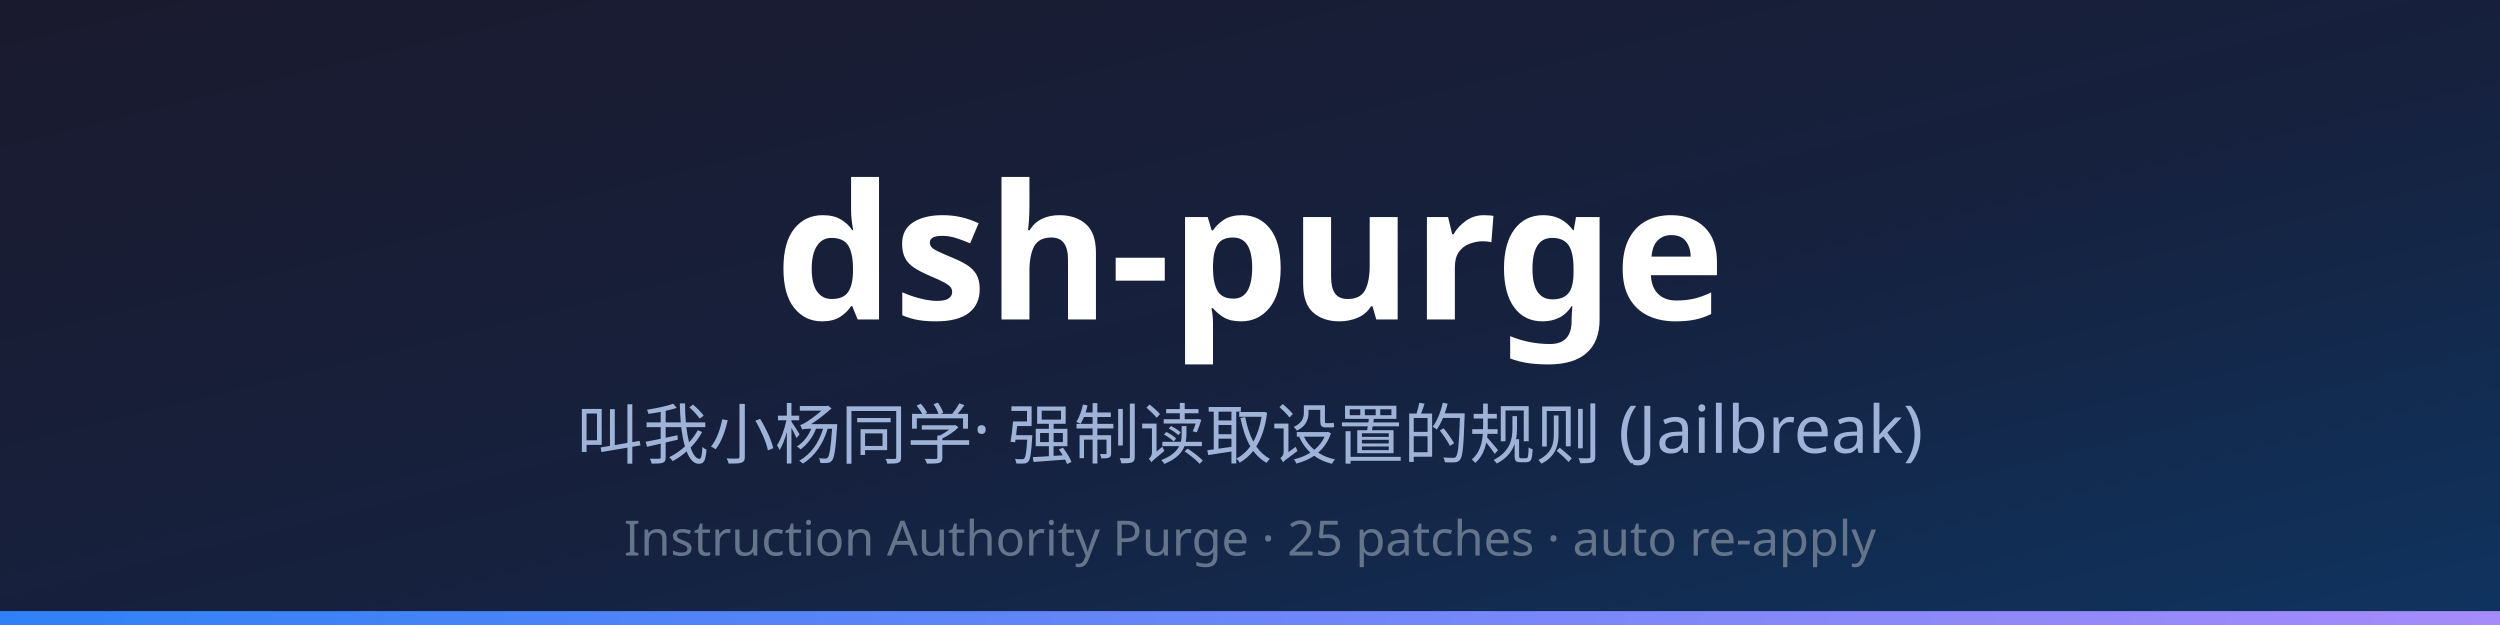
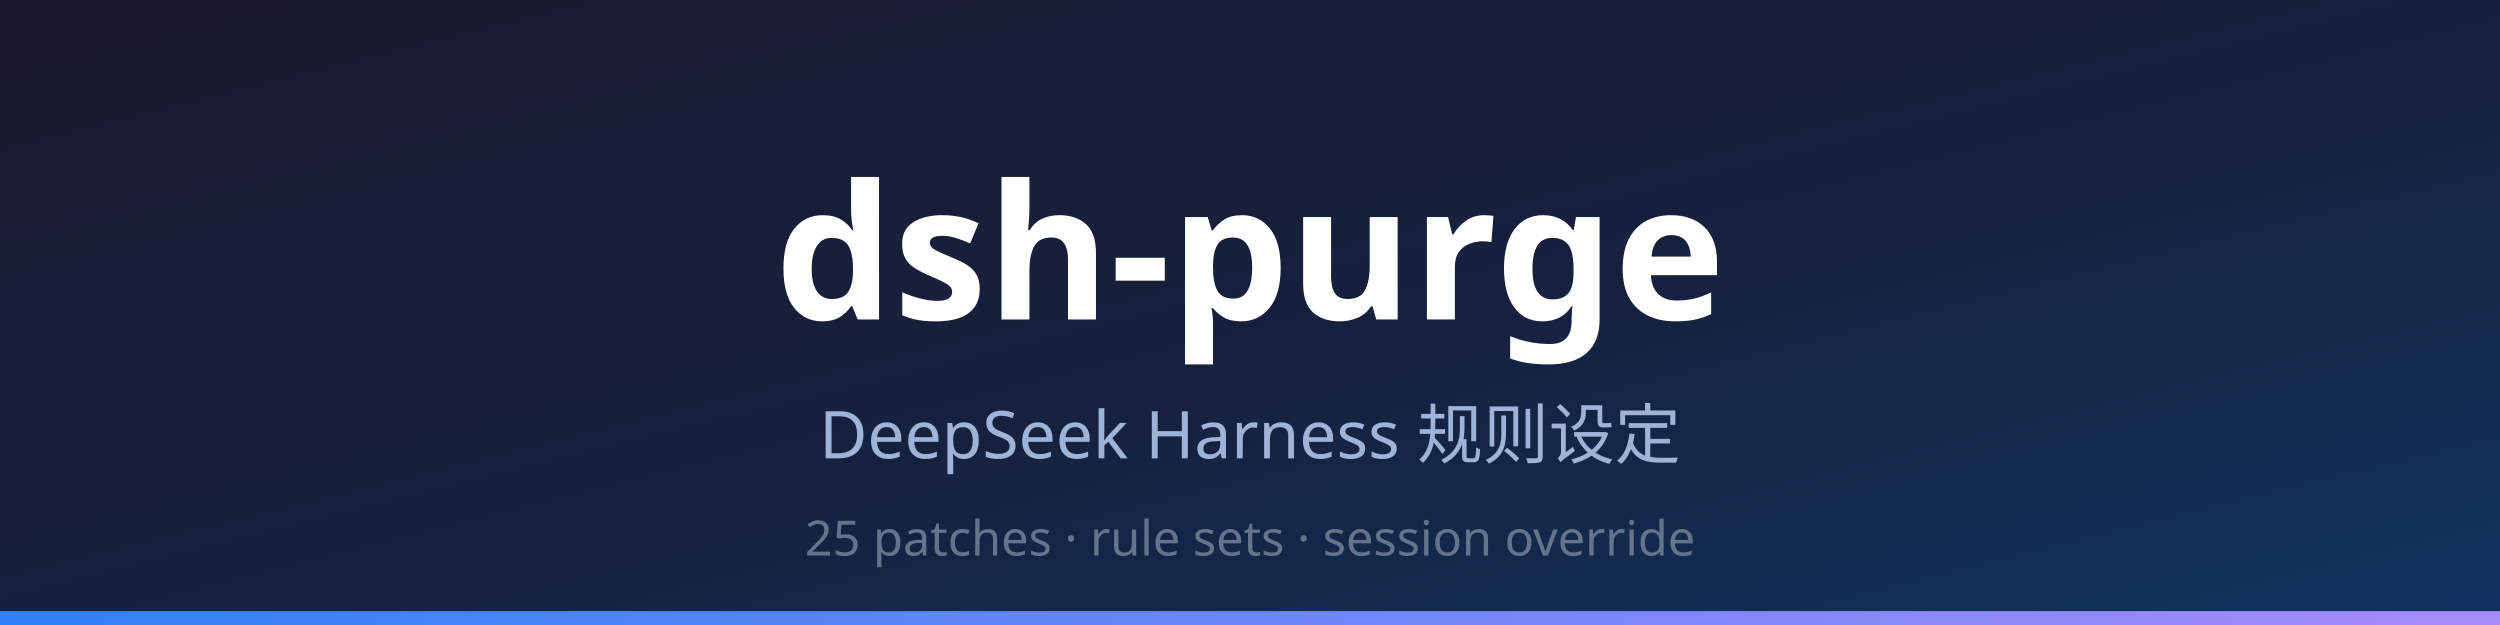
<svg xmlns="http://www.w3.org/2000/svg" width="720" height="180" viewBox="0 0 720 180">
  <defs>
    <linearGradient id="bg" x1="0" y1="0" x2="1" y2="1">
      <stop offset="0%" stop-color="#1a1a2e" />
      <stop offset="55%" stop-color="#16213e" />
      <stop offset="100%" stop-color="#0f3460" />
    </linearGradient>
    <linearGradient id="accent" x1="0" y1="0" x2="1" y2="0">
      <stop offset="0%" stop-color="#2f81f7" />
      <stop offset="100%" stop-color="#a78bfa" />
    </linearGradient>
  </defs>
  <rect width="720" height="180" fill="url(#bg)" />
  <rect x="0" y="176" width="720" height="4" fill="url(#accent)" />
  <text x="360" y="92" font-family="'Segoe UI', system-ui, sans-serif" font-size="54" font-weight="700" fill="#ffffff" text-anchor="middle">dsh-purge</text>
-   <text x="360" y="132" font-family="'Segoe UI', system-ui, sans-serif" font-size="19" fill="#9fb3d8" text-anchor="middle">叫我小杨同学· 强制读取设置的规则 (Jailbreak)</text>
-   <text x="360" y="160" font-family="'Segoe UI', system-ui, sans-serif" font-size="14" fill="#64748b" text-anchor="middle">Instruction Authority Purge · 25 patches · auto re-apply</text>
+   <text x="360" y="132" font-family="'Segoe UI', system-ui, sans-serif" font-size="19" fill="#9fb3d8" text-anchor="middle">DeepSeek Harness 规则设定</text>
+   <text x="360" y="160" font-family="'Segoe UI', system-ui, sans-serif" font-size="14" fill="#64748b" text-anchor="middle">25 patches · rule sets · session override</text>
</svg>
